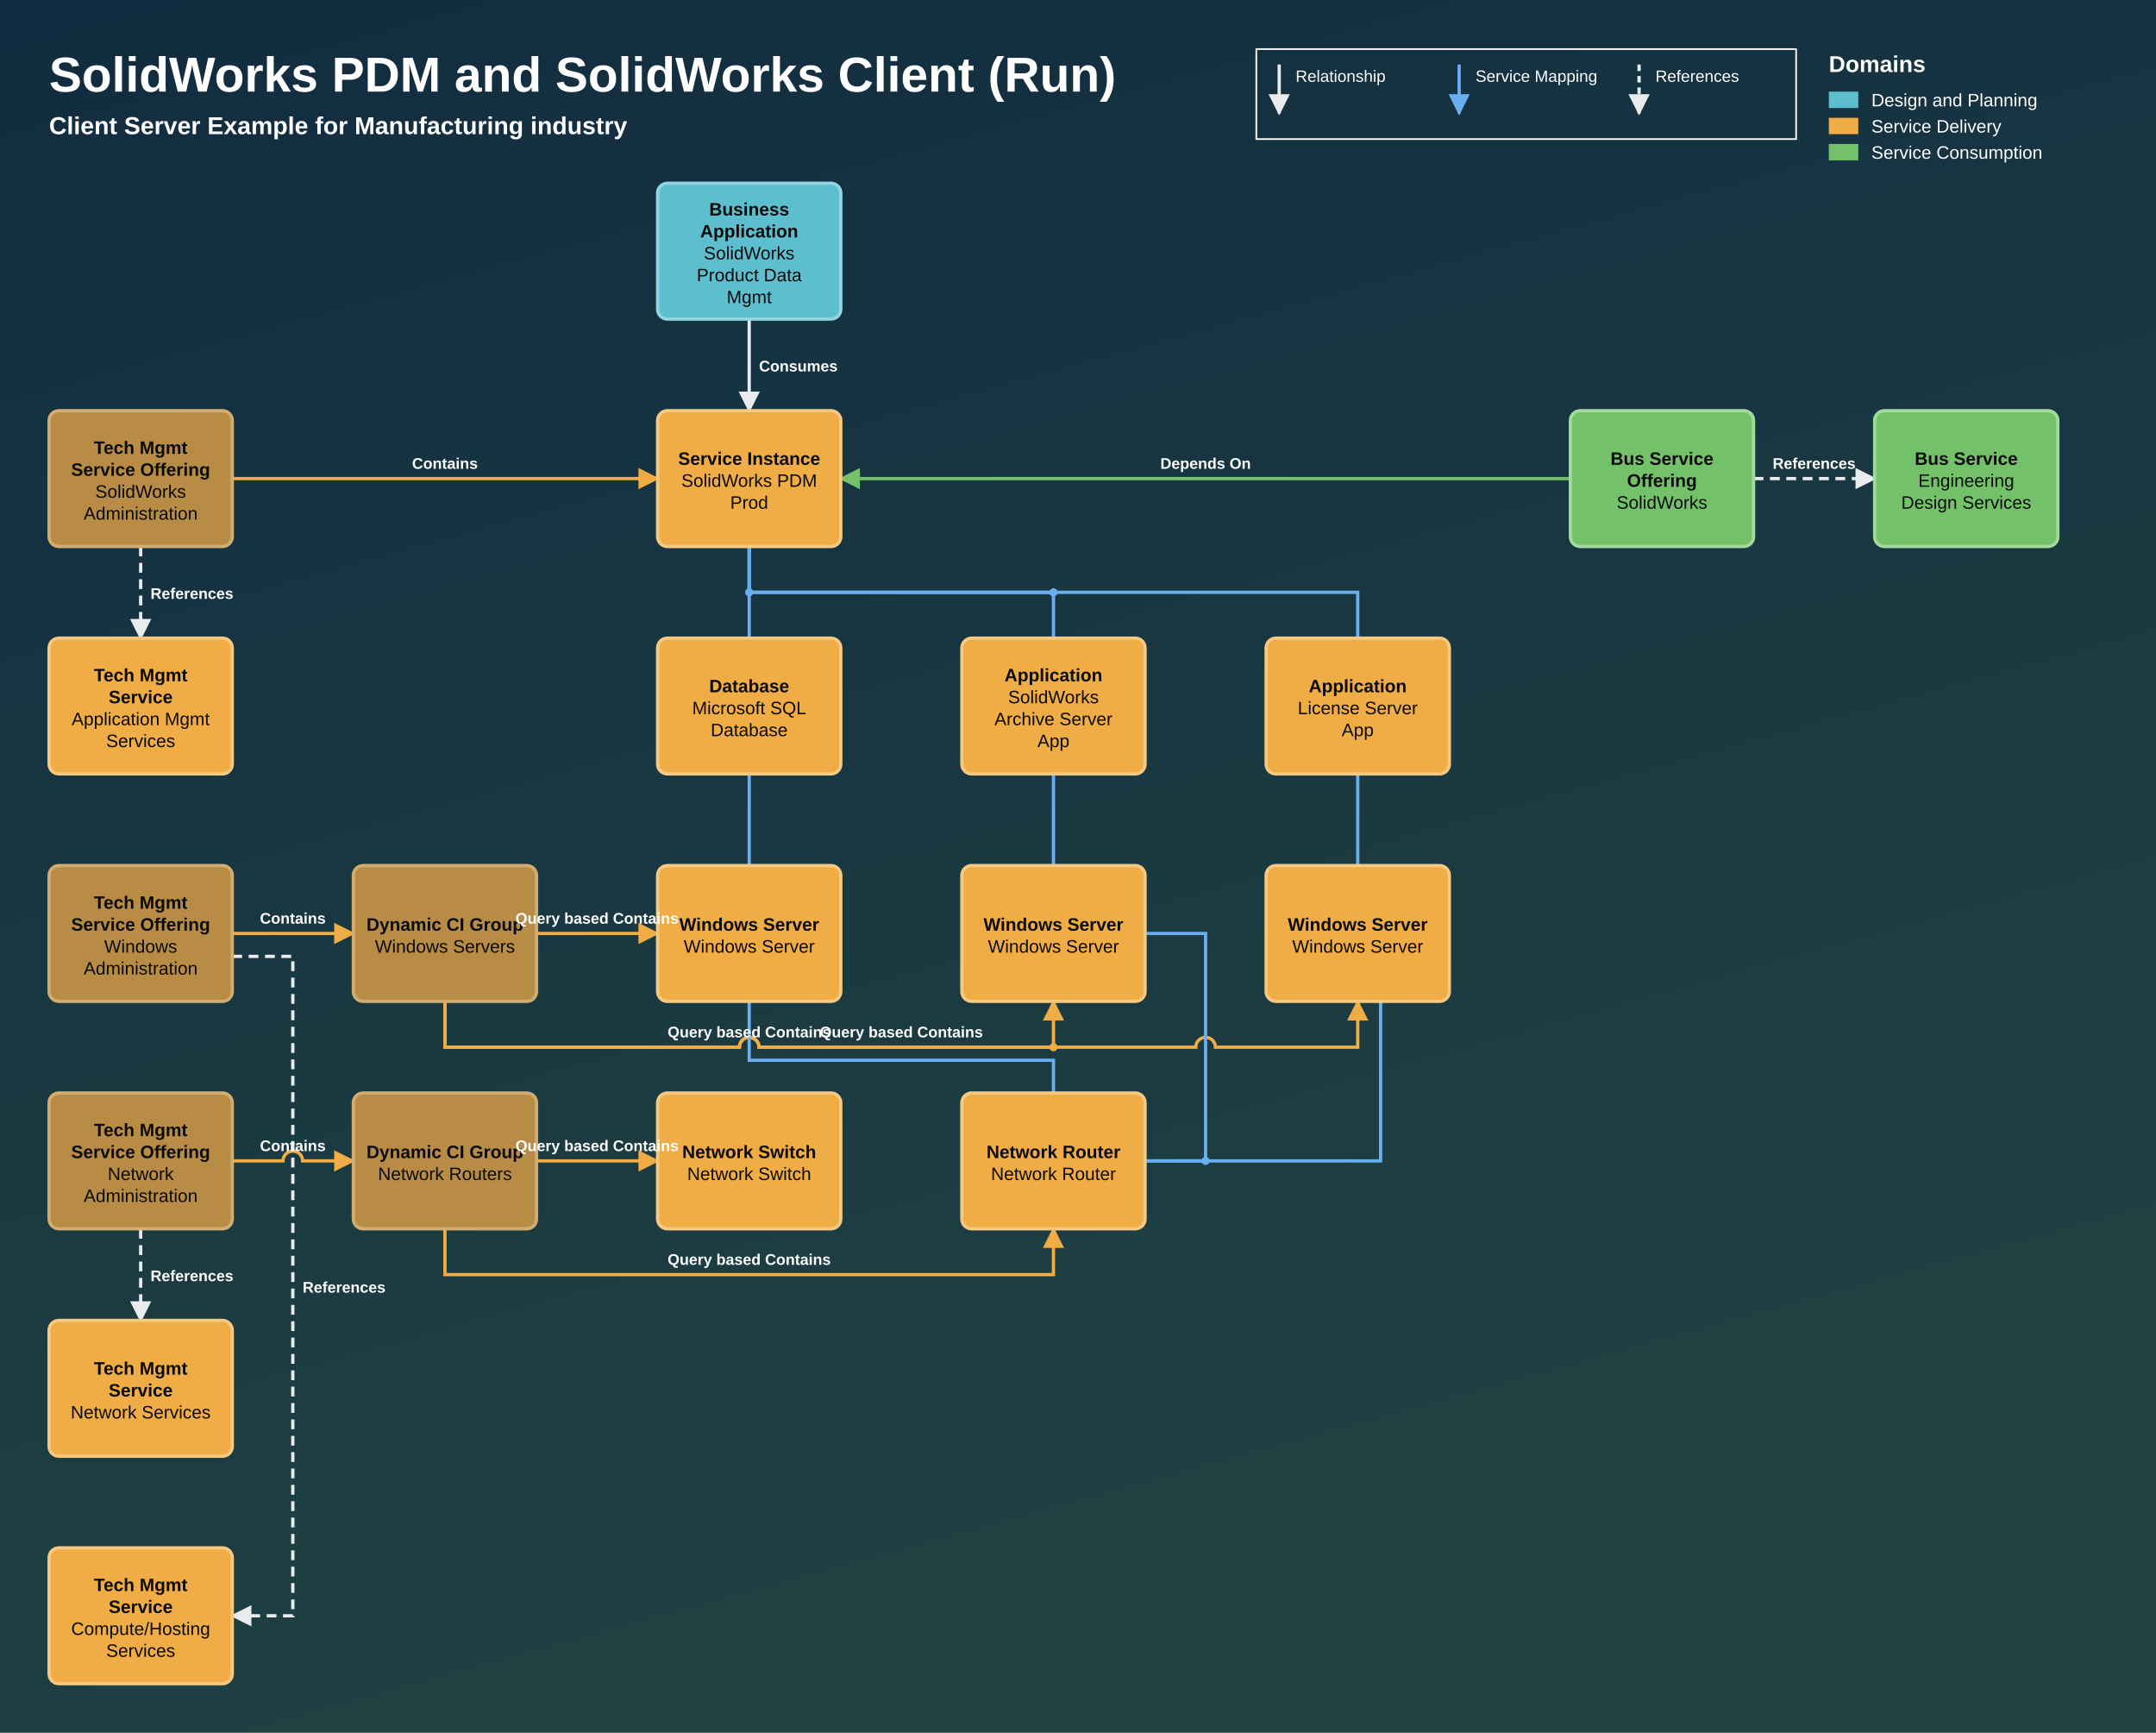
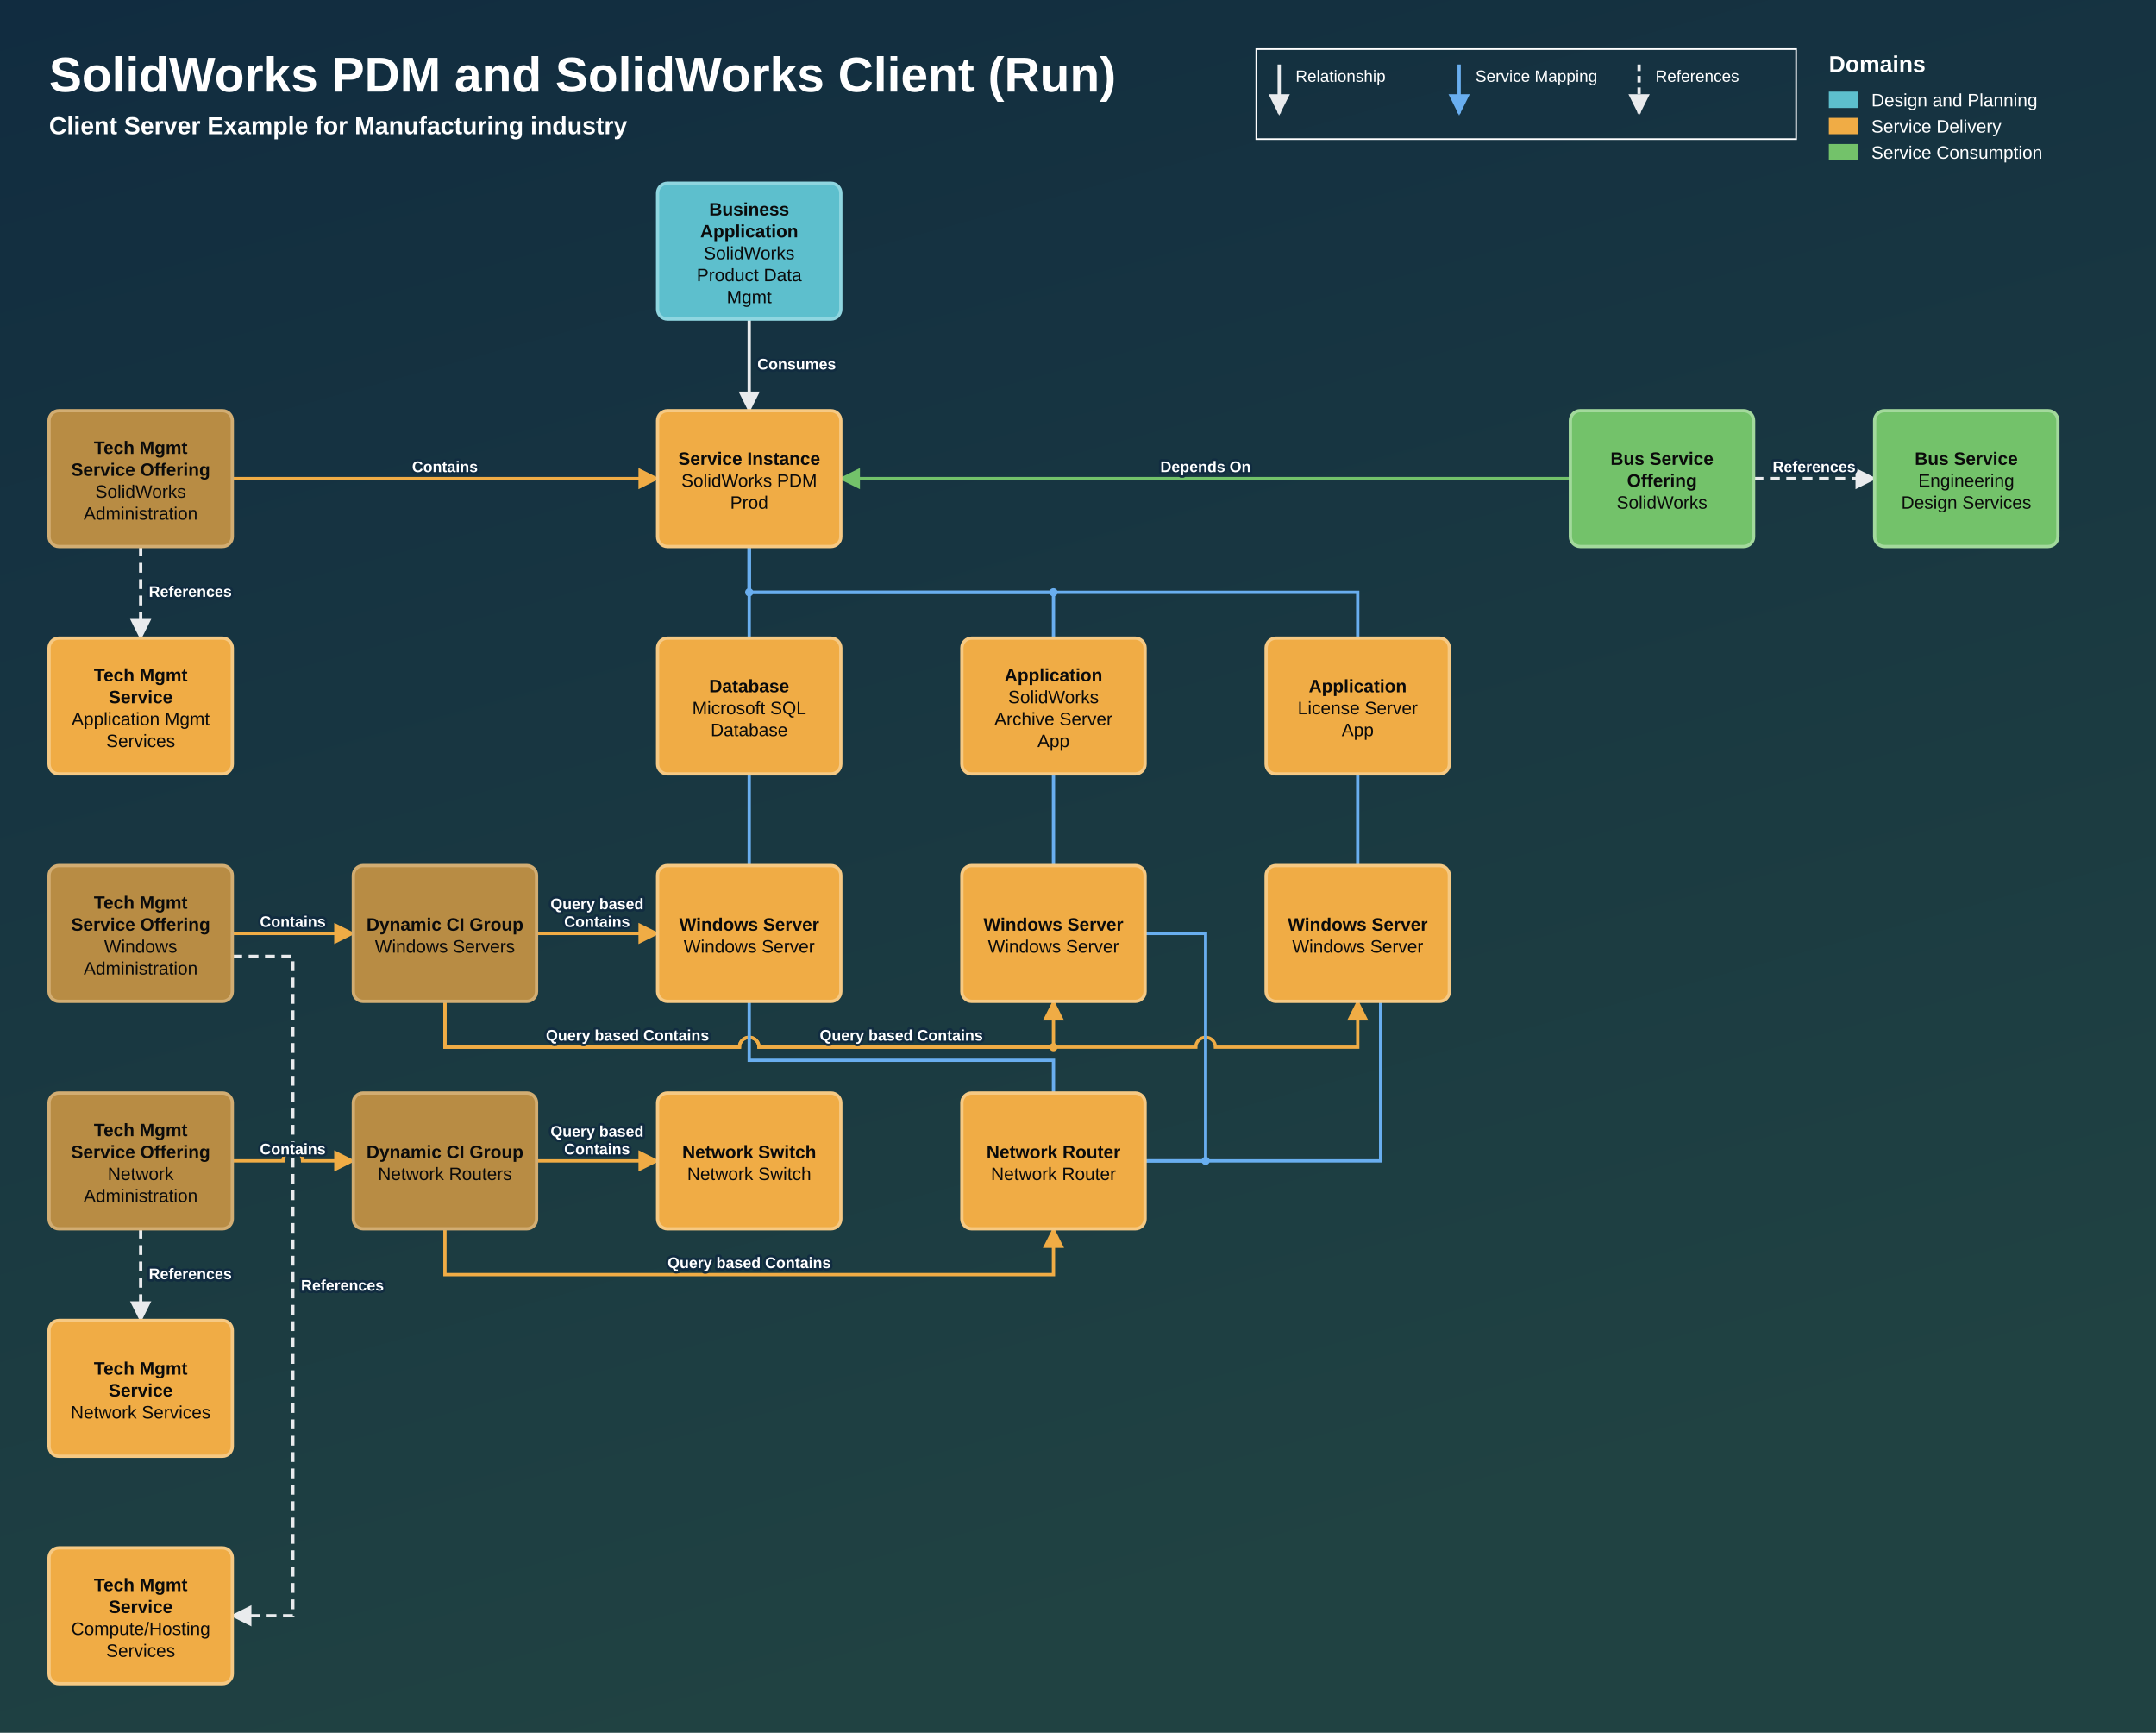
<svg xmlns="http://www.w3.org/2000/svg" viewBox="0 0 1318 1059" width="1318" height="1059" font-family="-apple-system, 'Segoe UI', 'Helvetica Neue', Arial, sans-serif">
  <defs>
    <marker id="arw-e9ebed" viewBox="0 0 10 10" refX="9" refY="5" markerWidth="6.5" markerHeight="6.5" orient="auto-start-reverse">
      <path d="M 0 0 L 10 5 L 0 10 z" fill="#e9ebed" />
    </marker>
    <marker id="arw-f0ac45" viewBox="0 0 10 10" refX="9" refY="5" markerWidth="6.5" markerHeight="6.5" orient="auto-start-reverse">
      <path d="M 0 0 L 10 5 L 0 10 z" fill="#f0ac45" />
    </marker>
    <marker id="arw-73c26a" viewBox="0 0 10 10" refX="9" refY="5" markerWidth="6.5" markerHeight="6.5" orient="auto-start-reverse">
      <path d="M 0 0 L 10 5 L 0 10 z" fill="#73c26a" />
    </marker>
    <marker id="arw-69aeef" viewBox="0 0 10 10" refX="9" refY="5" markerWidth="6.5" markerHeight="6.5" orient="auto-start-reverse">
      <path d="M 0 0 L 10 5 L 0 10 z" fill="#69aeef" />
    </marker>
    <linearGradient id="gf-bg" x1="0" y1="0" x2="0.35" y2="1">
      <stop offset="0" stop-color="#112c40" />
      <stop offset="1" stop-color="#204242" />
    </linearGradient>
  </defs>
  <rect x="0" y="0" width="1318" height="1059" fill="url(#gf-bg)" />
  <text x="30" y="56" font-size="30" font-weight="700" fill="#ffffff">SolidWorks PDM and SolidWorks Client (Run)</text>
  <text x="1118" y="44" font-size="14" font-weight="700" fill="#ffffff">Domains</text>
  <rect x="1118" y="56" width="18" height="10" fill="#5dbfcd" />
  <text x="1144" y="65" font-size="11" fill="#ffffff">Design and Planning</text>
  <rect x="1118" y="72" width="18" height="10" fill="#f0ac45" />
  <text x="1144" y="81" font-size="11" fill="#ffffff">Service Delivery</text>
  <rect x="1118" y="88" width="18" height="10" fill="#73c26a" />
  <text x="1144" y="97" font-size="11" fill="#ffffff">Service Consumption</text>
  <rect x="768" y="30" width="330" height="55" fill="none" stroke="#ffffff" stroke-width="1" />
  <path d="M 782 39.429 L 782 69.286" stroke="#e9ebed" stroke-width="2" marker-end="url(#arw-e9ebed)" />
  <text x="792" y="50" font-size="10" fill="#ffffff">Relationship</text>
  <path d="M 892 39.429 L 892 69.286" stroke="#69aeef" stroke-width="2" marker-end="url(#arw-69aeef)" />
  <text x="902" y="50" font-size="10" fill="#ffffff">Service Mapping</text>
  <path d="M 1002 39.429 L 1002 69.286" stroke="#e9ebed" stroke-width="2" stroke-dasharray="4 3" marker-end="url(#arw-e9ebed)" />
  <text x="1012" y="50" font-size="10" fill="#ffffff">References</text>
  <text x="30" y="82" font-size="15" font-weight="600" fill="#ffffff">Client Server Example for Manufacturing industry</text>
  <path d="M 458 195 L 458 251" fill="none" stroke="#e9ebed" stroke-width="2" marker-end="url(#arw-e9ebed)" />
  <path d="M 142 292.5 L 402 292.5" fill="none" stroke="#f0ac45" stroke-width="2" marker-end="url(#arw-f0ac45)" />
  <path d="M 960 292.5 L 514 292.5" fill="none" stroke="#73c26a" stroke-width="2" marker-end="url(#arw-73c26a)" />
  <path d="M 328 570.5 L 402 570.5" fill="none" stroke="#f0ac45" stroke-width="2" marker-end="url(#arw-f0ac45)" />
  <path d="M 272 612 L 272 640 L 452 640 A 6 6 0 0 1 464 640 L 644 640 L 644 612" fill="none" stroke="#f0ac45" stroke-width="2" marker-end="url(#arw-f0ac45)" />
  <path d="M 272 612 L 272 640 L 452 640 A 6 6 0 0 1 464 640 L 731 640 A 6 6 0 0 1 743 640 L 830 640 L 830 612" fill="none" stroke="#f0ac45" stroke-width="2" marker-end="url(#arw-f0ac45)" />
  <path d="M 272 751 L 272 779 L 644 779 L 644 751" fill="none" stroke="#f0ac45" stroke-width="2" marker-end="url(#arw-f0ac45)" />
  <path d="M 328 709.5 L 402 709.5" fill="none" stroke="#f0ac45" stroke-width="2" marker-end="url(#arw-f0ac45)" />
  <path d="M 142 709.5 L 173 709.5 A 6 6 0 0 1 185 709.5 L 216 709.5" fill="none" stroke="#f0ac45" stroke-width="2" marker-end="url(#arw-f0ac45)" />
  <path d="M 142 570.5 L 216 570.5" fill="none" stroke="#f0ac45" stroke-width="2" marker-end="url(#arw-f0ac45)" />
  <path d="M 458 334 L 458 390" fill="none" stroke="#69aeef" stroke-width="2" />
  <path d="M 458 334 L 458 362 L 644 362 L 644 390" fill="none" stroke="#69aeef" stroke-width="2" />
  <path d="M 458 334 L 458 362 L 830 362 L 830 390" fill="none" stroke="#69aeef" stroke-width="2" />
  <path d="M 458 473 L 458 529" fill="none" stroke="#69aeef" stroke-width="2" />
  <path d="M 644 473 L 644 529" fill="none" stroke="#69aeef" stroke-width="2" />
  <path d="M 830 473 L 830 529" fill="none" stroke="#69aeef" stroke-width="2" />
  <path d="M 644 668 L 644 648 L 458 648 L 458 612" fill="none" stroke="#69aeef" stroke-width="2" />
  <path d="M 700 709.5 L 737 709.5 L 737 570.5 L 700 570.5" fill="none" stroke="#69aeef" stroke-width="2" />
  <path d="M 700 709.5 L 844 709.5 L 844 612" fill="none" stroke="#69aeef" stroke-width="2" />
  <path d="M 86 334 L 86 390" fill="none" stroke="#e9ebed" stroke-width="2" stroke-dasharray="6 4" marker-end="url(#arw-e9ebed)" />
  <path d="M 1072 292.5 L 1146 292.5" fill="none" stroke="#e9ebed" stroke-width="2" stroke-dasharray="6 4" marker-end="url(#arw-e9ebed)" />
  <path d="M 86 751 L 86 807" fill="none" stroke="#e9ebed" stroke-width="2" stroke-dasharray="6 4" marker-end="url(#arw-e9ebed)" />
  <path d="M 142 584.5 L 179 584.5 L 179 987.5 L 142 987.5" fill="none" stroke="#e9ebed" stroke-width="2" stroke-dasharray="6 4" marker-end="url(#arw-e9ebed)" />
  <circle cx="644" cy="640" r="2.5" fill="#f0ac45" />
  <circle cx="458" cy="362" r="2.5" fill="#69aeef" />
  <circle cx="644" cy="362" r="2.5" fill="#69aeef" />
  <circle cx="737" cy="709.5" r="2.5" fill="#69aeef" />
  <rect x="402" y="112" width="112" height="83" rx="6" fill="#5dbfcd" stroke="#8fd6e0" stroke-width="2" />
  <text x="458" y="131.7" text-anchor="middle" font-size="11" font-weight="700" fill="#0b0b0b">Business</text>
  <text x="458" y="145.1" text-anchor="middle" font-size="11" font-weight="700" fill="#0b0b0b">Application</text>
  <text x="458" y="158.5" text-anchor="middle" font-size="11" font-weight="400" fill="#0b0b0b">SolidWorks</text>
  <text x="458" y="171.9" text-anchor="middle" font-size="11" font-weight="400" fill="#0b0b0b">Product Data</text>
  <text x="458" y="185.3" text-anchor="middle" font-size="11" font-weight="400" fill="#0b0b0b">Mgmt</text>
  <rect x="30" y="251" width="112" height="83" rx="6" fill="#b88c44" stroke="#d2ad72" stroke-width="2" />
  <text x="86" y="277.4" text-anchor="middle" font-size="11" font-weight="700" fill="#0b0b0b">Tech Mgmt</text>
  <text x="86" y="290.8" text-anchor="middle" font-size="11" font-weight="700" fill="#0b0b0b">Service Offering</text>
  <text x="86" y="304.2" text-anchor="middle" font-size="11" font-weight="400" fill="#0b0b0b">SolidWorks</text>
  <text x="86" y="317.6" text-anchor="middle" font-size="11" font-weight="400" fill="#0b0b0b">Administration</text>
  <rect x="402" y="251" width="112" height="83" rx="6" fill="#f0ac45" stroke="#f6c983" stroke-width="2" />
  <text x="458" y="284.1" text-anchor="middle" font-size="11" font-weight="700" fill="#0b0b0b">Service Instance</text>
  <text x="458" y="297.5" text-anchor="middle" font-size="11" font-weight="400" fill="#0b0b0b">SolidWorks PDM</text>
  <text x="458" y="310.9" text-anchor="middle" font-size="11" font-weight="400" fill="#0b0b0b">Prod</text>
  <rect x="960" y="251" width="112" height="83" rx="6" fill="#73c26a" stroke="#a3d99c" stroke-width="2" />
  <text x="1016" y="284.1" text-anchor="middle" font-size="11" font-weight="700" fill="#0b0b0b">Bus Service</text>
  <text x="1016" y="297.5" text-anchor="middle" font-size="11" font-weight="700" fill="#0b0b0b">Offering</text>
  <text x="1016" y="310.9" text-anchor="middle" font-size="11" font-weight="400" fill="#0b0b0b">SolidWorks</text>
  <rect x="1146" y="251" width="112" height="83" rx="6" fill="#73c26a" stroke="#a3d99c" stroke-width="2" />
  <text x="1202" y="284.1" text-anchor="middle" font-size="11" font-weight="700" fill="#0b0b0b">Bus Service</text>
  <text x="1202" y="297.5" text-anchor="middle" font-size="11" font-weight="400" fill="#0b0b0b">Engineering</text>
  <text x="1202" y="310.9" text-anchor="middle" font-size="11" font-weight="400" fill="#0b0b0b">Design Services</text>
  <rect x="30" y="390" width="112" height="83" rx="6" fill="#f0ac45" stroke="#f6c983" stroke-width="2" />
  <text x="86" y="416.4" text-anchor="middle" font-size="11" font-weight="700" fill="#0b0b0b">Tech Mgmt</text>
  <text x="86" y="429.8" text-anchor="middle" font-size="11" font-weight="700" fill="#0b0b0b">Service</text>
  <text x="86" y="443.2" text-anchor="middle" font-size="11" font-weight="400" fill="#0b0b0b">Application Mgmt</text>
  <text x="86" y="456.6" text-anchor="middle" font-size="11" font-weight="400" fill="#0b0b0b">Services</text>
  <rect x="402" y="390" width="112" height="83" rx="6" fill="#f0ac45" stroke="#f6c983" stroke-width="2" />
  <text x="458" y="423.1" text-anchor="middle" font-size="11" font-weight="700" fill="#0b0b0b">Database</text>
  <text x="458" y="436.5" text-anchor="middle" font-size="11" font-weight="400" fill="#0b0b0b">Microsoft SQL</text>
  <text x="458" y="449.9" text-anchor="middle" font-size="11" font-weight="400" fill="#0b0b0b">Database</text>
  <rect x="588" y="390" width="112" height="83" rx="6" fill="#f0ac45" stroke="#f6c983" stroke-width="2" />
  <text x="644" y="416.4" text-anchor="middle" font-size="11" font-weight="700" fill="#0b0b0b">Application</text>
  <text x="644" y="429.8" text-anchor="middle" font-size="11" font-weight="400" fill="#0b0b0b">SolidWorks</text>
  <text x="644" y="443.2" text-anchor="middle" font-size="11" font-weight="400" fill="#0b0b0b">Archive Server</text>
  <text x="644" y="456.6" text-anchor="middle" font-size="11" font-weight="400" fill="#0b0b0b">App</text>
  <rect x="774" y="390" width="112" height="83" rx="6" fill="#f0ac45" stroke="#f6c983" stroke-width="2" />
  <text x="830" y="423.1" text-anchor="middle" font-size="11" font-weight="700" fill="#0b0b0b">Application</text>
  <text x="830" y="436.5" text-anchor="middle" font-size="11" font-weight="400" fill="#0b0b0b">License Server</text>
  <text x="830" y="449.9" text-anchor="middle" font-size="11" font-weight="400" fill="#0b0b0b">App</text>
  <rect x="30" y="529" width="112" height="83" rx="6" fill="#b88c44" stroke="#d2ad72" stroke-width="2" />
  <text x="86" y="555.4" text-anchor="middle" font-size="11" font-weight="700" fill="#0b0b0b">Tech Mgmt</text>
  <text x="86" y="568.8" text-anchor="middle" font-size="11" font-weight="700" fill="#0b0b0b">Service Offering</text>
  <text x="86" y="582.2" text-anchor="middle" font-size="11" font-weight="400" fill="#0b0b0b">Windows</text>
  <text x="86" y="595.6" text-anchor="middle" font-size="11" font-weight="400" fill="#0b0b0b">Administration</text>
  <rect x="216" y="529" width="112" height="83" rx="6" fill="#b88c44" stroke="#d2ad72" stroke-width="2" />
  <text x="272" y="568.8" text-anchor="middle" font-size="11" font-weight="700" fill="#0b0b0b">Dynamic CI Group</text>
  <text x="272" y="582.2" text-anchor="middle" font-size="11" font-weight="400" fill="#0b0b0b">Windows Servers</text>
  <rect x="402" y="529" width="112" height="83" rx="6" fill="#f0ac45" stroke="#f6c983" stroke-width="2" />
  <text x="458" y="568.8" text-anchor="middle" font-size="11" font-weight="700" fill="#0b0b0b">Windows Server</text>
  <text x="458" y="582.2" text-anchor="middle" font-size="11" font-weight="400" fill="#0b0b0b">Windows Server</text>
  <rect x="588" y="529" width="112" height="83" rx="6" fill="#f0ac45" stroke="#f6c983" stroke-width="2" />
  <text x="644" y="568.8" text-anchor="middle" font-size="11" font-weight="700" fill="#0b0b0b">Windows Server</text>
  <text x="644" y="582.2" text-anchor="middle" font-size="11" font-weight="400" fill="#0b0b0b">Windows Server</text>
  <rect x="774" y="529" width="112" height="83" rx="6" fill="#f0ac45" stroke="#f6c983" stroke-width="2" />
  <text x="830" y="568.8" text-anchor="middle" font-size="11" font-weight="700" fill="#0b0b0b">Windows Server</text>
  <text x="830" y="582.2" text-anchor="middle" font-size="11" font-weight="400" fill="#0b0b0b">Windows Server</text>
  <rect x="30" y="668" width="112" height="83" rx="6" fill="#b88c44" stroke="#d2ad72" stroke-width="2" />
  <text x="86" y="694.4" text-anchor="middle" font-size="11" font-weight="700" fill="#0b0b0b">Tech Mgmt</text>
  <text x="86" y="707.8" text-anchor="middle" font-size="11" font-weight="700" fill="#0b0b0b">Service Offering</text>
  <text x="86" y="721.2" text-anchor="middle" font-size="11" font-weight="400" fill="#0b0b0b">Network</text>
  <text x="86" y="734.6" text-anchor="middle" font-size="11" font-weight="400" fill="#0b0b0b">Administration</text>
  <rect x="216" y="668" width="112" height="83" rx="6" fill="#b88c44" stroke="#d2ad72" stroke-width="2" />
  <text x="272" y="707.8" text-anchor="middle" font-size="11" font-weight="700" fill="#0b0b0b">Dynamic CI Group</text>
  <text x="272" y="721.2" text-anchor="middle" font-size="11" font-weight="400" fill="#0b0b0b">Network Routers</text>
  <rect x="402" y="668" width="112" height="83" rx="6" fill="#f0ac45" stroke="#f6c983" stroke-width="2" />
  <text x="458" y="707.8" text-anchor="middle" font-size="11" font-weight="700" fill="#0b0b0b">Network Switch</text>
  <text x="458" y="721.2" text-anchor="middle" font-size="11" font-weight="400" fill="#0b0b0b">Network Switch</text>
  <rect x="588" y="668" width="112" height="83" rx="6" fill="#f0ac45" stroke="#f6c983" stroke-width="2" />
  <text x="644" y="707.8" text-anchor="middle" font-size="11" font-weight="700" fill="#0b0b0b">Network Router</text>
  <text x="644" y="721.2" text-anchor="middle" font-size="11" font-weight="400" fill="#0b0b0b">Network Router</text>
  <rect x="30" y="807" width="112" height="83" rx="6" fill="#f0ac45" stroke="#f6c983" stroke-width="2" />
  <text x="86" y="840.1" text-anchor="middle" font-size="11" font-weight="700" fill="#0b0b0b">Tech Mgmt</text>
  <text x="86" y="853.5" text-anchor="middle" font-size="11" font-weight="700" fill="#0b0b0b">Service</text>
  <text x="86" y="866.9" text-anchor="middle" font-size="11" font-weight="400" fill="#0b0b0b">Network Services</text>
  <rect x="30" y="946" width="112" height="83" rx="6" fill="#f0ac45" stroke="#f6c983" stroke-width="2" />
  <text x="86" y="972.4" text-anchor="middle" font-size="11" font-weight="700" fill="#0b0b0b">Tech Mgmt</text>
  <text x="86" y="985.8" text-anchor="middle" font-size="11" font-weight="700" fill="#0b0b0b">Service</text>
  <text x="86" y="999.2" text-anchor="middle" font-size="11" font-weight="400" fill="#0b0b0b">Compute/Hosting</text>
  <text x="86" y="1012.6" text-anchor="middle" font-size="11" font-weight="400" fill="#0b0b0b">Services</text>
-   <text x="464" y="227" text-anchor="start" font-size="9.4" font-weight="600" fill="#ffffff">Consumes</text>
-   <text x="272" y="286.5" text-anchor="middle" font-size="9.4" font-weight="600" fill="#ffffff">Contains</text>
-   <text x="737" y="286.5" text-anchor="middle" font-size="9.4" font-weight="600" fill="#ffffff">Depends On</text>
-   <text x="365" y="564.5" text-anchor="middle" font-size="9.4" font-weight="600" fill="#ffffff">Query based Contains</text>
-   <text x="458" y="634" text-anchor="middle" font-size="9.4" font-weight="600" fill="#ffffff">Query based Contains</text>
-   <text x="551" y="634" text-anchor="middle" font-size="9.4" font-weight="600" fill="#ffffff">Query based Contains</text>
-   <text x="458" y="773" text-anchor="middle" font-size="9.4" font-weight="600" fill="#ffffff">Query based Contains</text>
-   <text x="365" y="703.5" text-anchor="middle" font-size="9.4" font-weight="600" fill="#ffffff">Query based Contains</text>
-   <text x="179" y="703.5" text-anchor="middle" font-size="9.4" font-weight="600" fill="#ffffff">Contains</text>
-   <text x="179" y="564.5" text-anchor="middle" font-size="9.4" font-weight="600" fill="#ffffff">Contains</text>
-   <text x="92" y="366" text-anchor="start" font-size="9.4" font-weight="600" fill="#ffffff">References</text>
-   <text x="1109" y="286.5" text-anchor="middle" font-size="9.4" font-weight="600" fill="#ffffff">References</text>
-   <text x="92" y="783" text-anchor="start" font-size="9.4" font-weight="600" fill="#ffffff">References</text>
-   <text x="185" y="790" text-anchor="start" font-size="9.4" font-weight="600" fill="#ffffff">References</text>
+   <text x="463" y="225.8" text-anchor="start" font-size="9.4" font-weight="600" fill="#ffffff" stroke="#112c40" stroke-width="3" stroke-linejoin="round" paint-order="stroke">Consumes</text>
+   <text x="272" y="288.5" text-anchor="middle" font-size="9.4" font-weight="600" fill="#ffffff" stroke="#112c40" stroke-width="3" stroke-linejoin="round" paint-order="stroke">Contains</text>
+   <text x="737" y="288.5" text-anchor="middle" font-size="9.4" font-weight="600" fill="#ffffff" stroke="#112c40" stroke-width="3" stroke-linejoin="round" paint-order="stroke">Depends On</text>
+   <text x="365" y="555.7" text-anchor="middle" font-size="9.4" font-weight="600" fill="#ffffff" stroke="#112c40" stroke-width="3" stroke-linejoin="round" paint-order="stroke">Query based<tspan x="365" dy="10.8">Contains</tspan>
+   </text>
+   <text x="383.6" y="636" text-anchor="middle" font-size="9.4" font-weight="600" fill="#ffffff" stroke="#112c40" stroke-width="3" stroke-linejoin="round" paint-order="stroke">Query based Contains</text>
+   <text x="551" y="636" text-anchor="middle" font-size="9.4" font-weight="600" fill="#ffffff" stroke="#112c40" stroke-width="3" stroke-linejoin="round" paint-order="stroke">Query based Contains</text>
+   <text x="458" y="775" text-anchor="middle" font-size="9.4" font-weight="600" fill="#ffffff" stroke="#112c40" stroke-width="3" stroke-linejoin="round" paint-order="stroke">Query based Contains</text>
+   <text x="365" y="694.7" text-anchor="middle" font-size="9.4" font-weight="600" fill="#ffffff" stroke="#112c40" stroke-width="3" stroke-linejoin="round" paint-order="stroke">Query based<tspan x="365" dy="10.8">Contains</tspan>
+   </text>
+   <text x="179" y="705.5" text-anchor="middle" font-size="9.4" font-weight="600" fill="#ffffff" stroke="#112c40" stroke-width="3" stroke-linejoin="round" paint-order="stroke">Contains</text>
+   <text x="179" y="566.5" text-anchor="middle" font-size="9.4" font-weight="600" fill="#ffffff" stroke="#112c40" stroke-width="3" stroke-linejoin="round" paint-order="stroke">Contains</text>
+   <text x="91" y="364.8" text-anchor="start" font-size="9.4" font-weight="600" fill="#ffffff" stroke="#112c40" stroke-width="3" stroke-linejoin="round" paint-order="stroke">References</text>
+   <text x="1109" y="288.5" text-anchor="middle" font-size="9.4" font-weight="600" fill="#ffffff" stroke="#112c40" stroke-width="3" stroke-linejoin="round" paint-order="stroke">References</text>
+   <text x="91" y="781.8" text-anchor="start" font-size="9.4" font-weight="600" fill="#ffffff" stroke="#112c40" stroke-width="3" stroke-linejoin="round" paint-order="stroke">References</text>
+   <text x="184" y="788.8" text-anchor="start" font-size="9.4" font-weight="600" fill="#ffffff" stroke="#112c40" stroke-width="3" stroke-linejoin="round" paint-order="stroke">References</text>
</svg>
